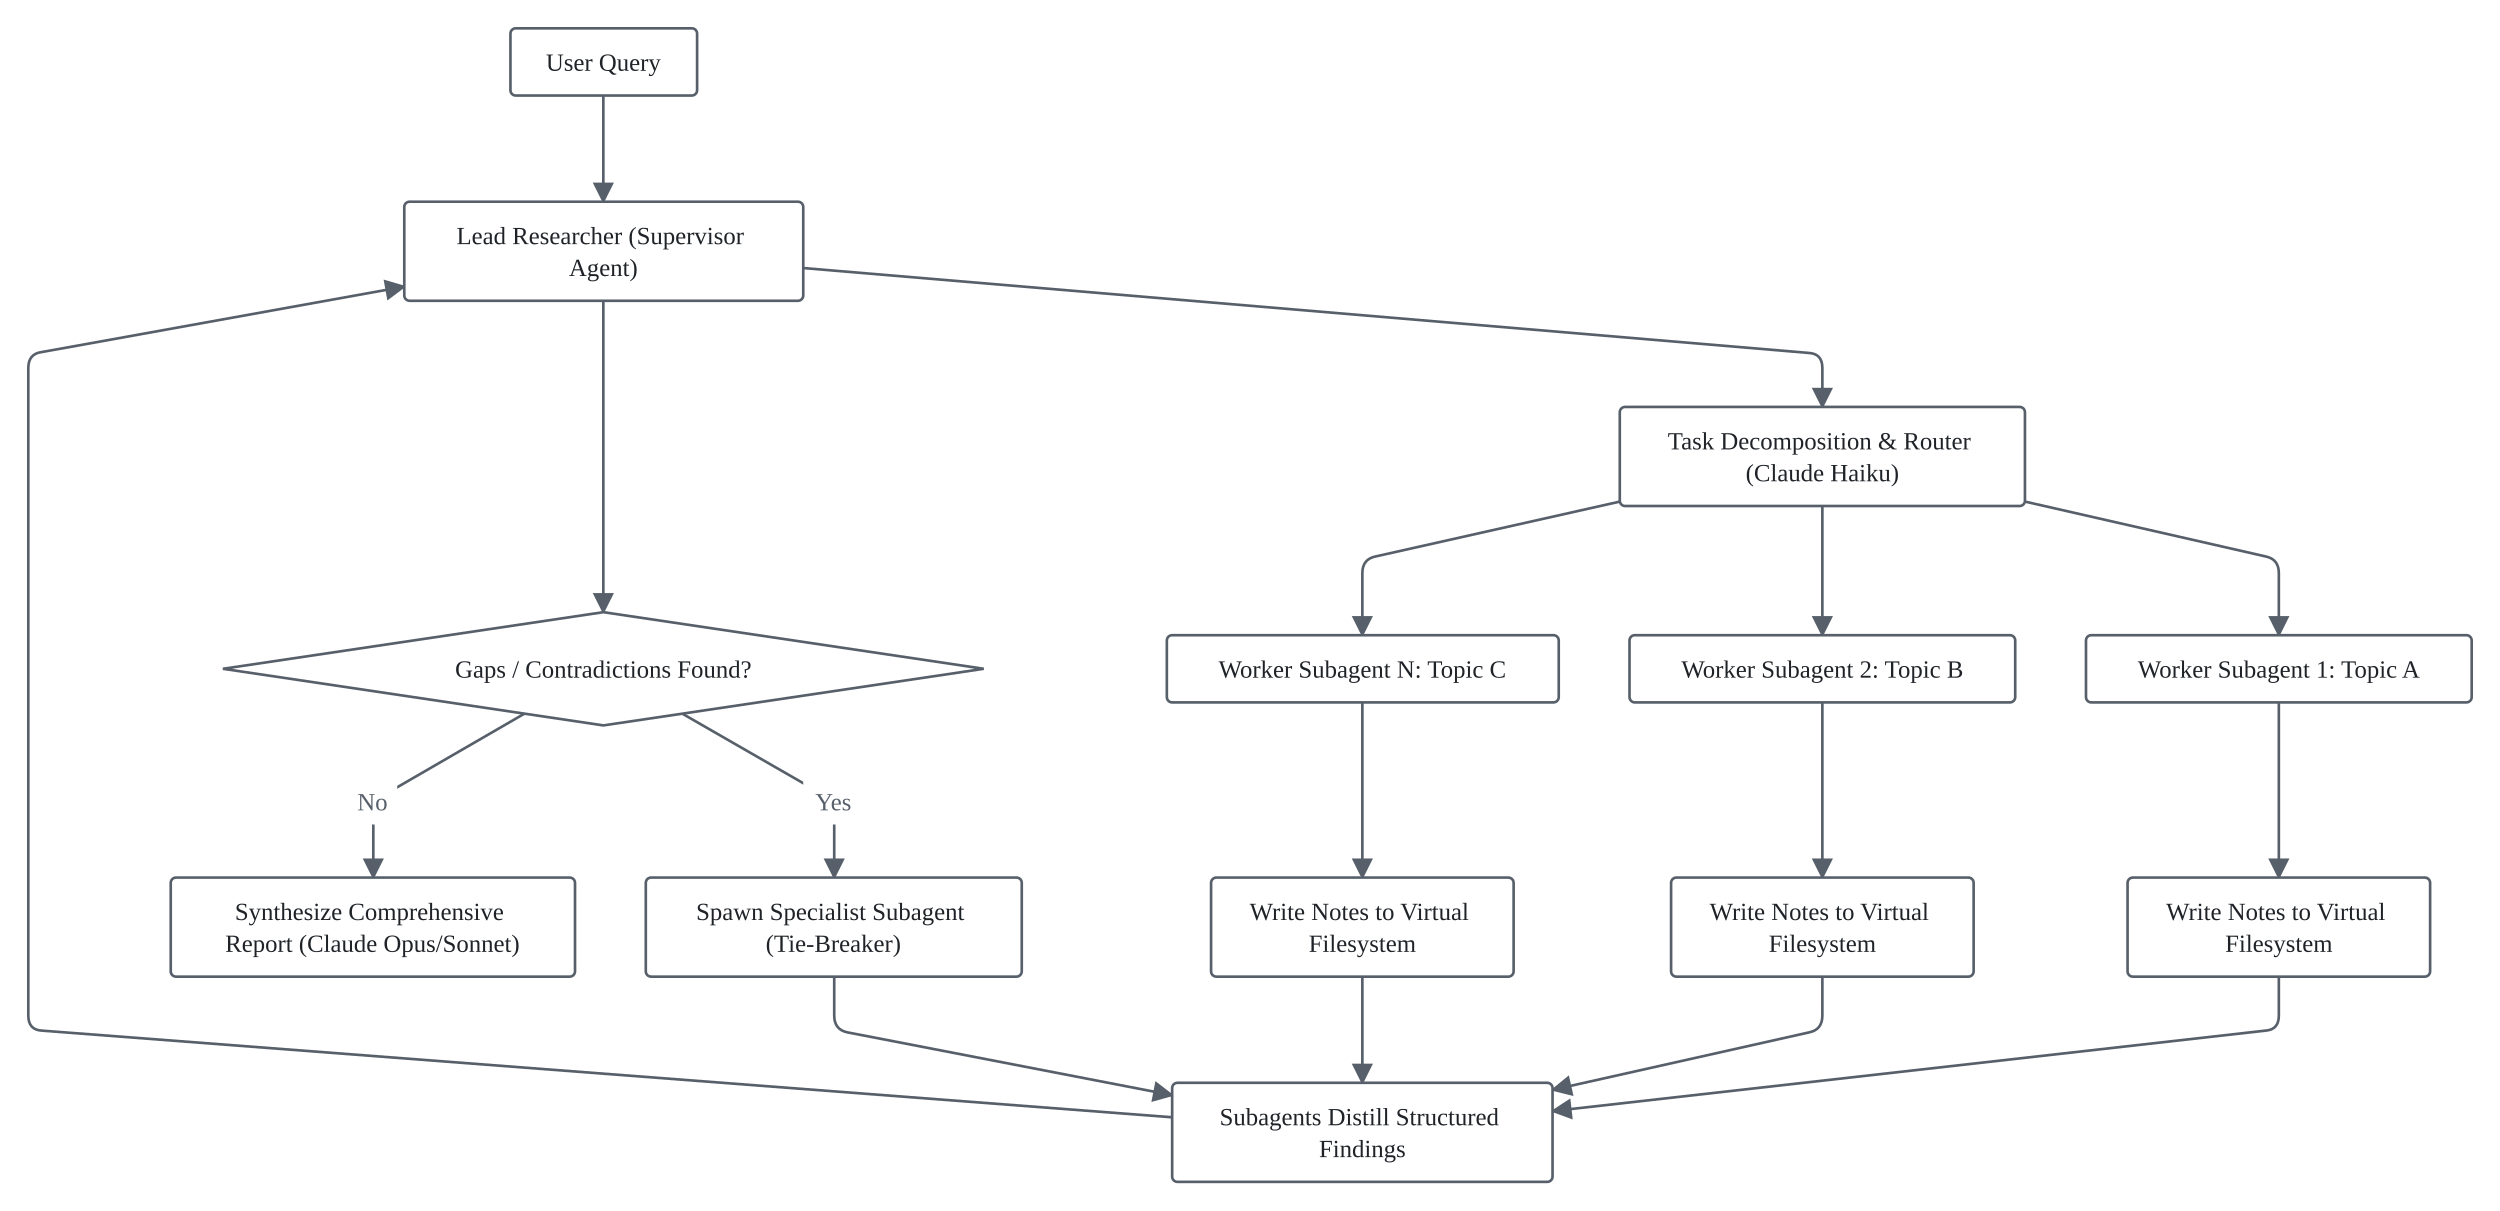
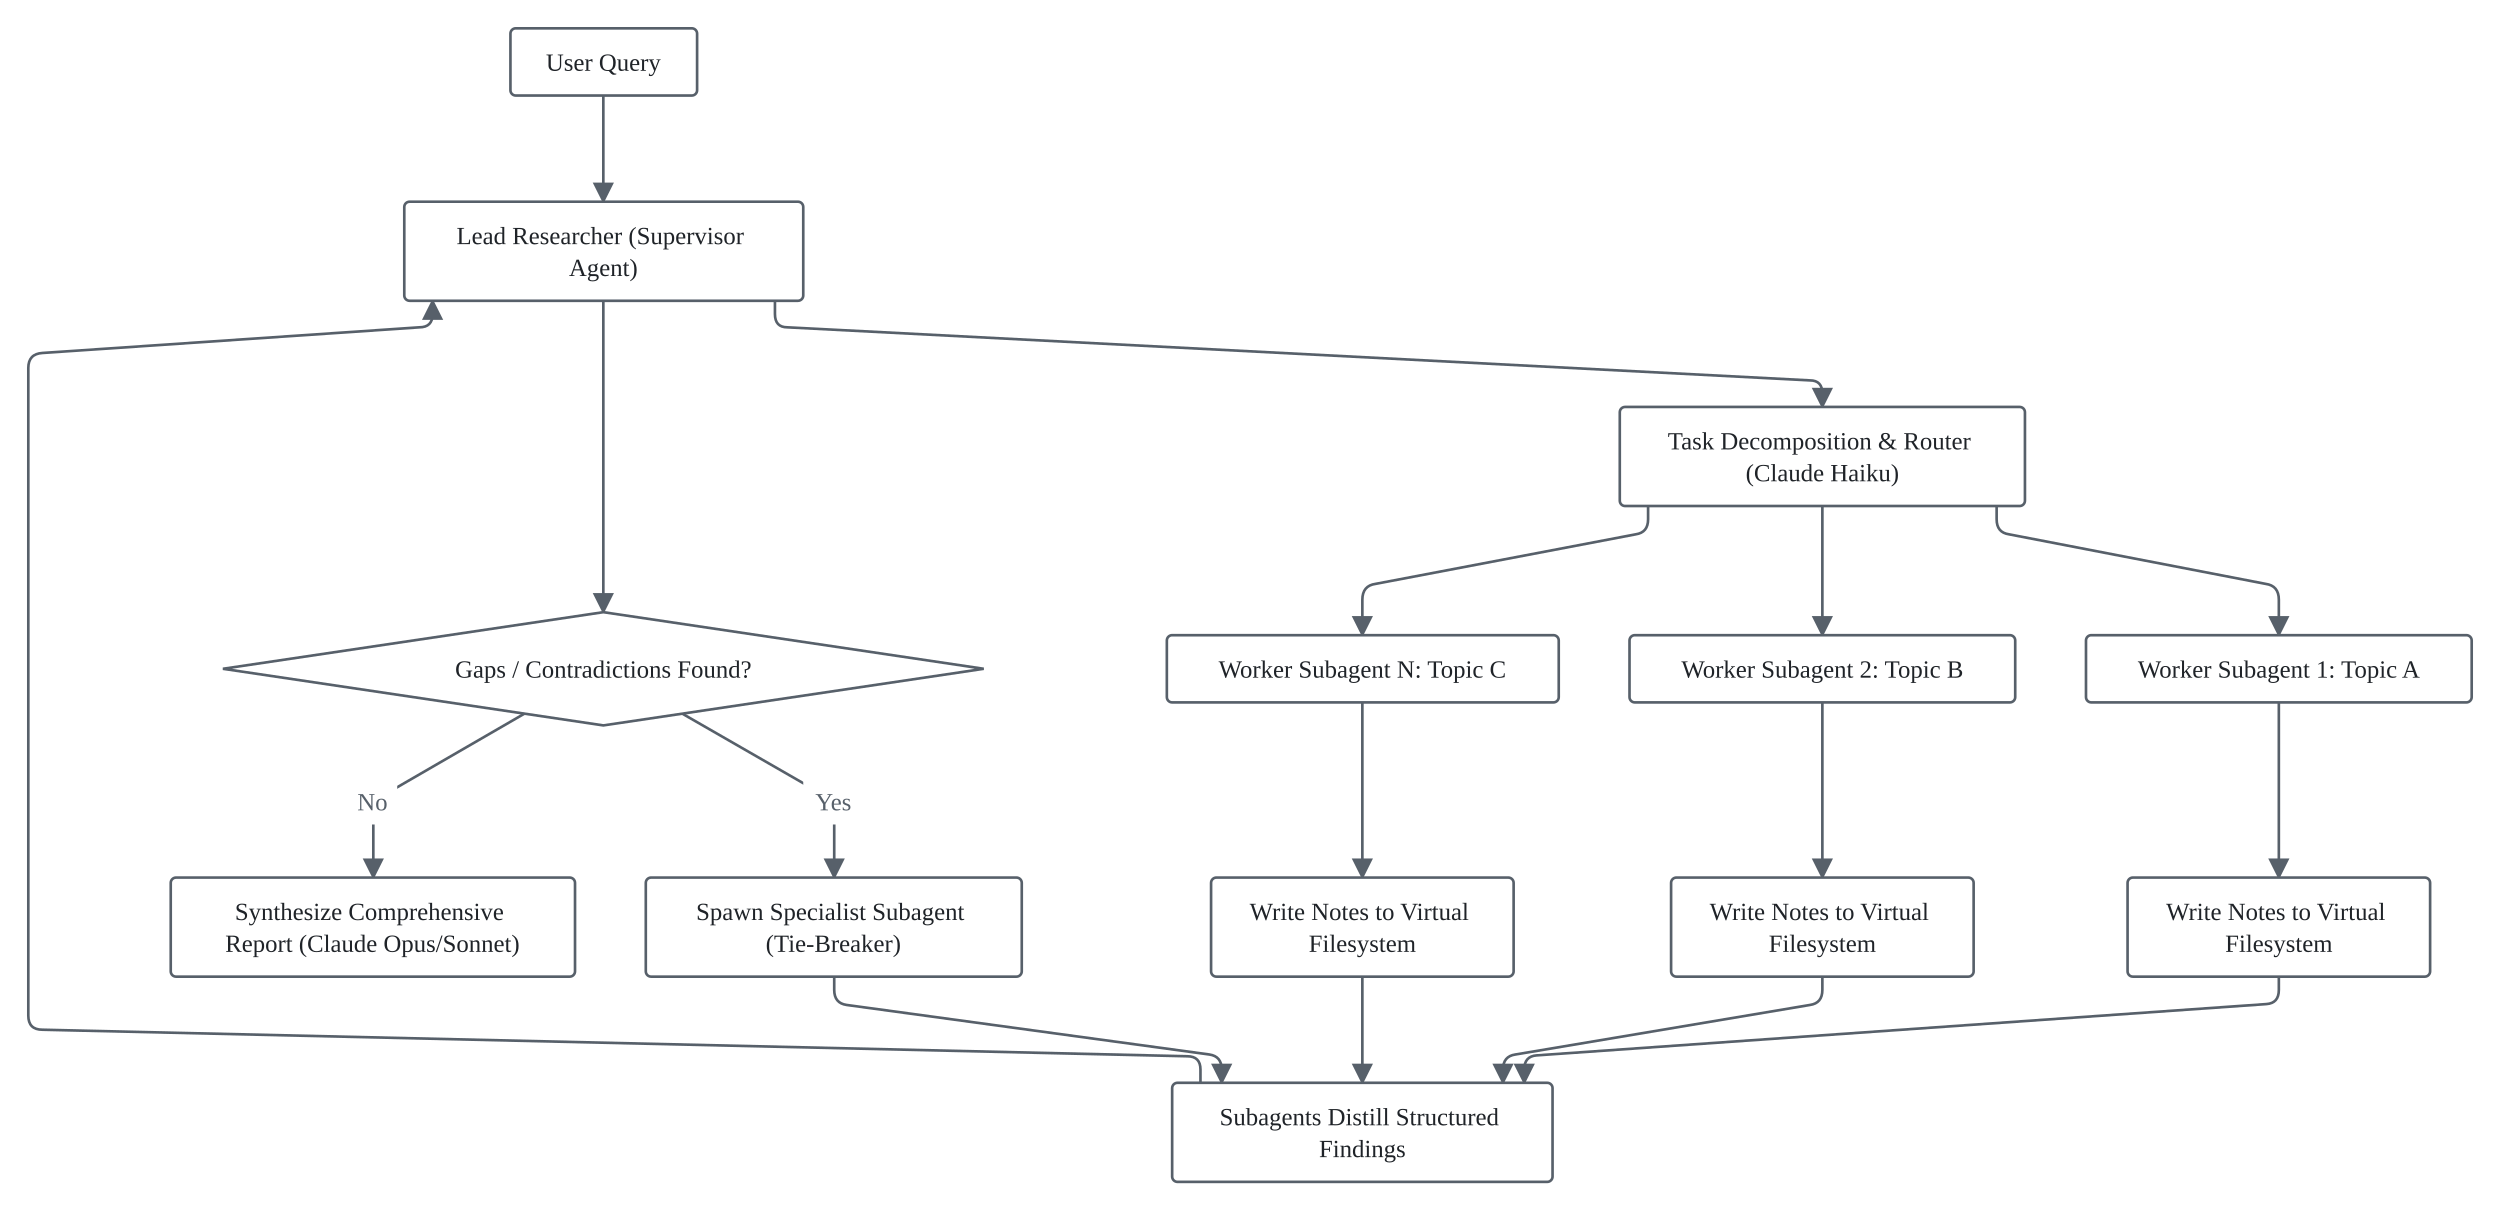
<svg xmlns="http://www.w3.org/2000/svg" viewBox="0 0 1413 684" role="img" aria-labelledby="vd-title vd-desc" class="vd-diagram" style="font-family:var(--vd-font,Arimo,Arial,Liberation Sans,Helvetica,sans-serif);font-size:14px">
  <defs>
    <marker id="vd-arrow" viewBox="0 0 10 10" refX="9" refY="5" markerWidth="8" markerHeight="8" orient="auto">
      <path d="M0 0L10 5L0 10z" style="fill:var(--vd-edge,#57606a)" />
    </marker>
  </defs>
  <g class="vd-edges" style="fill:none;stroke:var(--vd-edge,#57606a);stroke-width:1.5">
-     <path class="vd-edge" d="M341 54L341 84L341 114" marker-end="url(#vd-arrow)" />
-     <path class="vd-edge" d="M454 151.5L1022.5 199.5Q1030 200 1030 208L1030 230" marker-end="url(#vd-arrow)" />
-     <path class="vd-edge" d="M1144.5 283.5L1280.5 314.5Q1288 316 1288 324L1288 359" marker-end="url(#vd-arrow)" />
-     <path class="vd-edge" d="M1030 286L1030 316L1030 359" marker-end="url(#vd-arrow)" />
-     <path class="vd-edge" d="M915.5 283.5L777.5 314.5Q770 316 770 324L770 359" marker-end="url(#vd-arrow)" />
-     <path class="vd-edge" d="M1288 397L1288 453L1288 496" marker-end="url(#vd-arrow)" />
-     <path class="vd-edge" d="M1030 397L1030 453L1030 496" marker-end="url(#vd-arrow)" />
-     <path class="vd-edge" d="M770 397L770 453L770 496" marker-end="url(#vd-arrow)" />
-     <path class="vd-edge" d="M1288 552L1288 574Q1288 582 1280.5 582.5L877.5 628" marker-end="url(#vd-arrow)" />
-     <path class="vd-edge" d="M1030 552L1030 574Q1030 582 1022.5 583.5L877.5 616" marker-end="url(#vd-arrow)" />
-     <path class="vd-edge" d="M770 552L770 582L770 612" marker-end="url(#vd-arrow)" />
-     <path class="vd-edge" d="M662.5 631.5L23.5 582.5Q16 582 16 574L16 524L16 453L16 378L16 316L16 258L16 208Q16 200 23.5 199L228.5 162" marker-end="url(#vd-arrow)" />
-     <path class="vd-edge" d="M341 170L341 200L341 258L341 316L341 346" marker-end="url(#vd-arrow)" />
+     <path class="vd-edge" d="M341 54L341 114" marker-end="url(#vd-arrow)" />
+     <path class="vd-edge" d="M438 170L438 177.5Q438 185 445 185L1023 215Q1030 215 1030 222.5L1030 230" marker-end="url(#vd-arrow)" />
+     <path class="vd-edge" d="M1128.5 286L1128.5 293.5Q1128.5 301 1135.5 302L1280.5 330Q1288 331 1288 339L1288 359" marker-end="url(#vd-arrow)" />
+     <path class="vd-edge" d="M1030 286L1030 359" marker-end="url(#vd-arrow)" />
+     <path class="vd-edge" d="M931.5 286L931.5 293.5Q931.5 301 924.5 302L777.5 330Q770 331 770 339L770 359" marker-end="url(#vd-arrow)" />
+     <path class="vd-edge" d="M1288 397L1288 496" marker-end="url(#vd-arrow)" />
+     <path class="vd-edge" d="M1030 397L1030 496" marker-end="url(#vd-arrow)" />
+     <path class="vd-edge" d="M770 397L770 496" marker-end="url(#vd-arrow)" />
+     <path class="vd-edge" d="M1288 552L1288 559.5Q1288 567 1281 567.5L868.5 596.5Q861.5 597 861.5 604.5L861.5 612" marker-end="url(#vd-arrow)" />
+     <path class="vd-edge" d="M1030 552L1030 559.5Q1030 567 1023 568L856.5 596Q849.5 597 849.5 604.5L849.5 612" marker-end="url(#vd-arrow)" />
+     <path class="vd-edge" d="M770 552L770 612" marker-end="url(#vd-arrow)" />
+     <path class="vd-edge" d="M678.5 612L678.5 604.5Q678.5 597 671 597L24 582Q16 582 16 574L16 208Q16 200 24 199.5L237 185Q244.5 185 244.5 177.5L244.5 170" marker-end="url(#vd-arrow)" />
+     <path class="vd-edge" d="M341 170L341 346" marker-end="url(#vd-arrow)" />
    <path class="vd-edge" d="M385 403L465 449Q471.5 453 471.5 461L471.5 496" marker-end="url(#vd-arrow)" />
-     <path class="vd-edge" d="M471.5 552L471.5 574Q471.5 582 479 583.5L662.5 619" marker-end="url(#vd-arrow)" />
+     <path class="vd-edge" d="M471.5 552L471.5 559.5Q471.5 567 478.5 568L683.5 596Q690.5 597 690.5 604.5L690.5 612" marker-end="url(#vd-arrow)" />
    <path class="vd-edge" d="M297 403L217.5 449Q211 453 211 461L211 496" marker-end="url(#vd-arrow)" />
  </g>
  <g class="vd-nodes">
    <g class="vd-node">
      <rect class="vd-node-shape" x="288.5" y="16" width="105.5" height="38" rx="3" style="fill:var(--vd-node-fill,#fff);stroke:var(--vd-node-stroke,#57606a);stroke-width:1.5" />
      <text class="vd-label" x="341" y="40" text-anchor="middle" style="fill:var(--vd-text,#1f2328);stroke:none">
        <tspan x="341" dy="0">User Query</tspan>
      </text>
    </g>
    <g class="vd-node">
      <rect class="vd-node-shape" x="228.5" y="114" width="225.5" height="56" rx="3" style="fill:var(--vd-node-fill,#fff);stroke:var(--vd-node-stroke,#57606a);stroke-width:1.5" />
      <text class="vd-label" x="341" y="138" text-anchor="middle" style="fill:var(--vd-text,#1f2328);stroke:none">
        <tspan x="341" dy="0">Lead Researcher (Supervisor</tspan>
        <tspan x="341" dy="18">Agent)</tspan>
      </text>
    </g>
    <g class="vd-node">
      <rect class="vd-node-shape" x="915.5" y="230" width="229" height="56" rx="3" style="fill:var(--vd-node-fill,#fff);stroke:var(--vd-node-stroke,#57606a);stroke-width:1.5" />
      <text class="vd-label" x="1030" y="254" text-anchor="middle" style="fill:var(--vd-text,#1f2328);stroke:none">
        <tspan x="1030" dy="0">Task Decomposition &amp; Router</tspan>
        <tspan x="1030" dy="18">(Claude Haiku)</tspan>
      </text>
    </g>
    <g class="vd-node">
      <rect class="vd-node-shape" x="1179" y="359" width="218" height="38" rx="3" style="fill:var(--vd-node-fill,#fff);stroke:var(--vd-node-stroke,#57606a);stroke-width:1.5" />
      <text class="vd-label" x="1288" y="383" text-anchor="middle" style="fill:var(--vd-text,#1f2328);stroke:none">
        <tspan x="1288" dy="0">Worker Subagent 1: Topic A</tspan>
      </text>
    </g>
    <g class="vd-node">
      <rect class="vd-node-shape" x="921" y="359" width="218" height="38" rx="3" style="fill:var(--vd-node-fill,#fff);stroke:var(--vd-node-stroke,#57606a);stroke-width:1.5" />
      <text class="vd-label" x="1030" y="383" text-anchor="middle" style="fill:var(--vd-text,#1f2328);stroke:none">
        <tspan x="1030" dy="0">Worker Subagent 2: Topic B</tspan>
      </text>
    </g>
    <g class="vd-node">
      <rect class="vd-node-shape" x="659.5" y="359" width="221.5" height="38" rx="3" style="fill:var(--vd-node-fill,#fff);stroke:var(--vd-node-stroke,#57606a);stroke-width:1.5" />
      <text class="vd-label" x="770" y="383" text-anchor="middle" style="fill:var(--vd-text,#1f2328);stroke:none">
        <tspan x="770" dy="0">Worker Subagent N: Topic C</tspan>
      </text>
    </g>
    <g class="vd-node">
      <rect class="vd-node-shape" x="1202.5" y="496" width="171" height="56" rx="3" style="fill:var(--vd-node-fill,#fff);stroke:var(--vd-node-stroke,#57606a);stroke-width:1.5" />
      <text class="vd-label" x="1288" y="520" text-anchor="middle" style="fill:var(--vd-text,#1f2328);stroke:none">
        <tspan x="1288" dy="0">Write Notes to Virtual</tspan>
        <tspan x="1288" dy="18">Filesystem</tspan>
      </text>
    </g>
    <g class="vd-node">
      <rect class="vd-node-shape" x="944.5" y="496" width="171" height="56" rx="3" style="fill:var(--vd-node-fill,#fff);stroke:var(--vd-node-stroke,#57606a);stroke-width:1.5" />
      <text class="vd-label" x="1030" y="520" text-anchor="middle" style="fill:var(--vd-text,#1f2328);stroke:none">
        <tspan x="1030" dy="0">Write Notes to Virtual</tspan>
        <tspan x="1030" dy="18">Filesystem</tspan>
      </text>
    </g>
    <g class="vd-node">
      <rect class="vd-node-shape" x="684.5" y="496" width="171" height="56" rx="3" style="fill:var(--vd-node-fill,#fff);stroke:var(--vd-node-stroke,#57606a);stroke-width:1.5" />
      <text class="vd-label" x="770" y="520" text-anchor="middle" style="fill:var(--vd-text,#1f2328);stroke:none">
        <tspan x="770" dy="0">Write Notes to Virtual</tspan>
        <tspan x="770" dy="18">Filesystem</tspan>
      </text>
    </g>
    <g class="vd-node">
      <rect class="vd-node-shape" x="662.5" y="612" width="215" height="56" rx="3" style="fill:var(--vd-node-fill,#fff);stroke:var(--vd-node-stroke,#57606a);stroke-width:1.5" />
      <text class="vd-label" x="770" y="636" text-anchor="middle" style="fill:var(--vd-text,#1f2328);stroke:none">
        <tspan x="770" dy="0">Subagents Distill Structured</tspan>
        <tspan x="770" dy="18">Findings</tspan>
      </text>
    </g>
    <g class="vd-node">
      <polygon class="vd-node-shape" points="341,346 556,378 341,410 126,378" style="fill:var(--vd-node-fill,#fff);stroke:var(--vd-node-stroke,#57606a);stroke-width:1.5" />
      <text class="vd-label" x="341" y="383" text-anchor="middle" style="fill:var(--vd-text,#1f2328);stroke:none">
        <tspan x="341" dy="0">Gaps / Contradictions Found?</tspan>
      </text>
    </g>
    <g class="vd-node">
      <rect class="vd-node-shape" x="365" y="496" width="212.5" height="56" rx="3" style="fill:var(--vd-node-fill,#fff);stroke:var(--vd-node-stroke,#57606a);stroke-width:1.5" />
      <text class="vd-label" x="471" y="520" text-anchor="middle" style="fill:var(--vd-text,#1f2328);stroke:none">
        <tspan x="471" dy="0">Spawn Specialist Subagent</tspan>
        <tspan x="471" dy="18">(Tie-Breaker)</tspan>
      </text>
    </g>
    <g class="vd-node">
      <rect class="vd-node-shape" x="96.5" y="496" width="228.5" height="56" rx="3" style="fill:var(--vd-node-fill,#fff);stroke:var(--vd-node-stroke,#57606a);stroke-width:1.5" />
      <text class="vd-label" x="210.5" y="520" text-anchor="middle" style="fill:var(--vd-text,#1f2328);stroke:none">
        <tspan x="210.5" dy="0">Synthesize Comprehensive</tspan>
        <tspan x="210.5" dy="18">Report (Claude Opus/Sonnet)</tspan>
      </text>
    </g>
  </g>
  <g class="vd-edge-labels">
    <rect class="vd-edge-label-bg" x="454" y="440" width="34.5" height="26" style="fill:var(--vd-bg,#fff);stroke:none" />
    <text class="vd-edge-label" x="471" y="458" text-anchor="middle" style="fill:var(--vd-muted,#57606a);stroke:none">
      <tspan x="471" dy="0">Yes</tspan>
    </text>
    <rect class="vd-edge-label-bg" x="197" y="440" width="27.5" height="26" style="fill:var(--vd-bg,#fff);stroke:none" />
    <text class="vd-edge-label" x="210.5" y="458" text-anchor="middle" style="fill:var(--vd-muted,#57606a);stroke:none">
      <tspan x="210.5" dy="0">No</tspan>
    </text>
  </g>
</svg>
